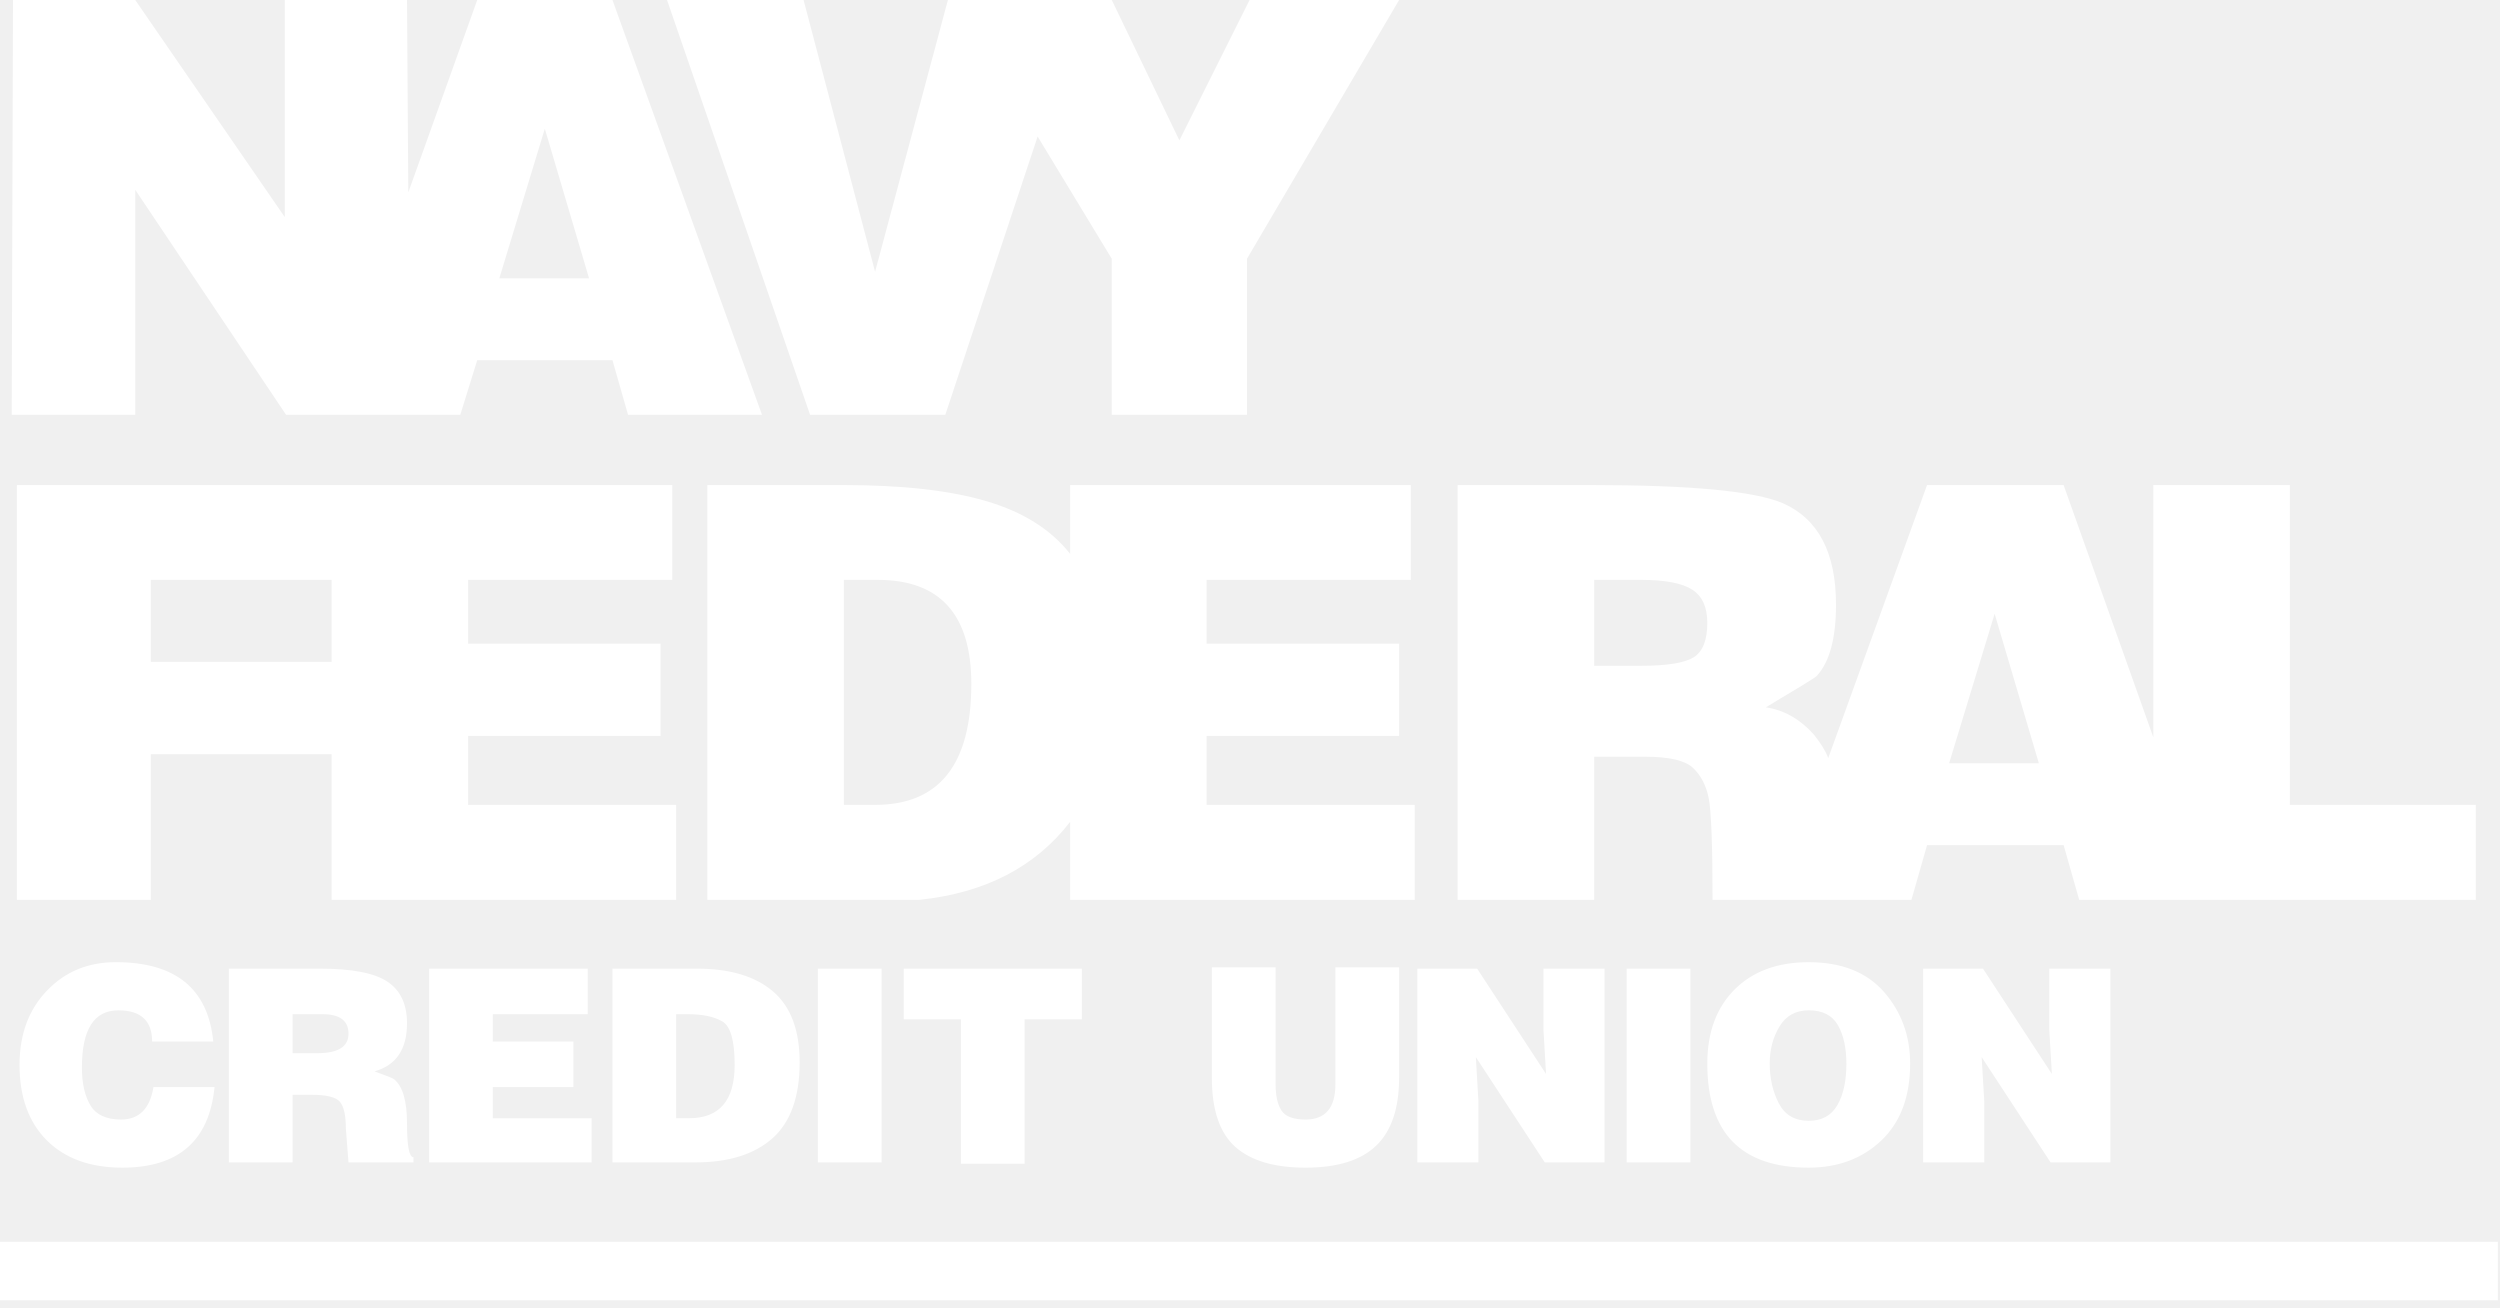
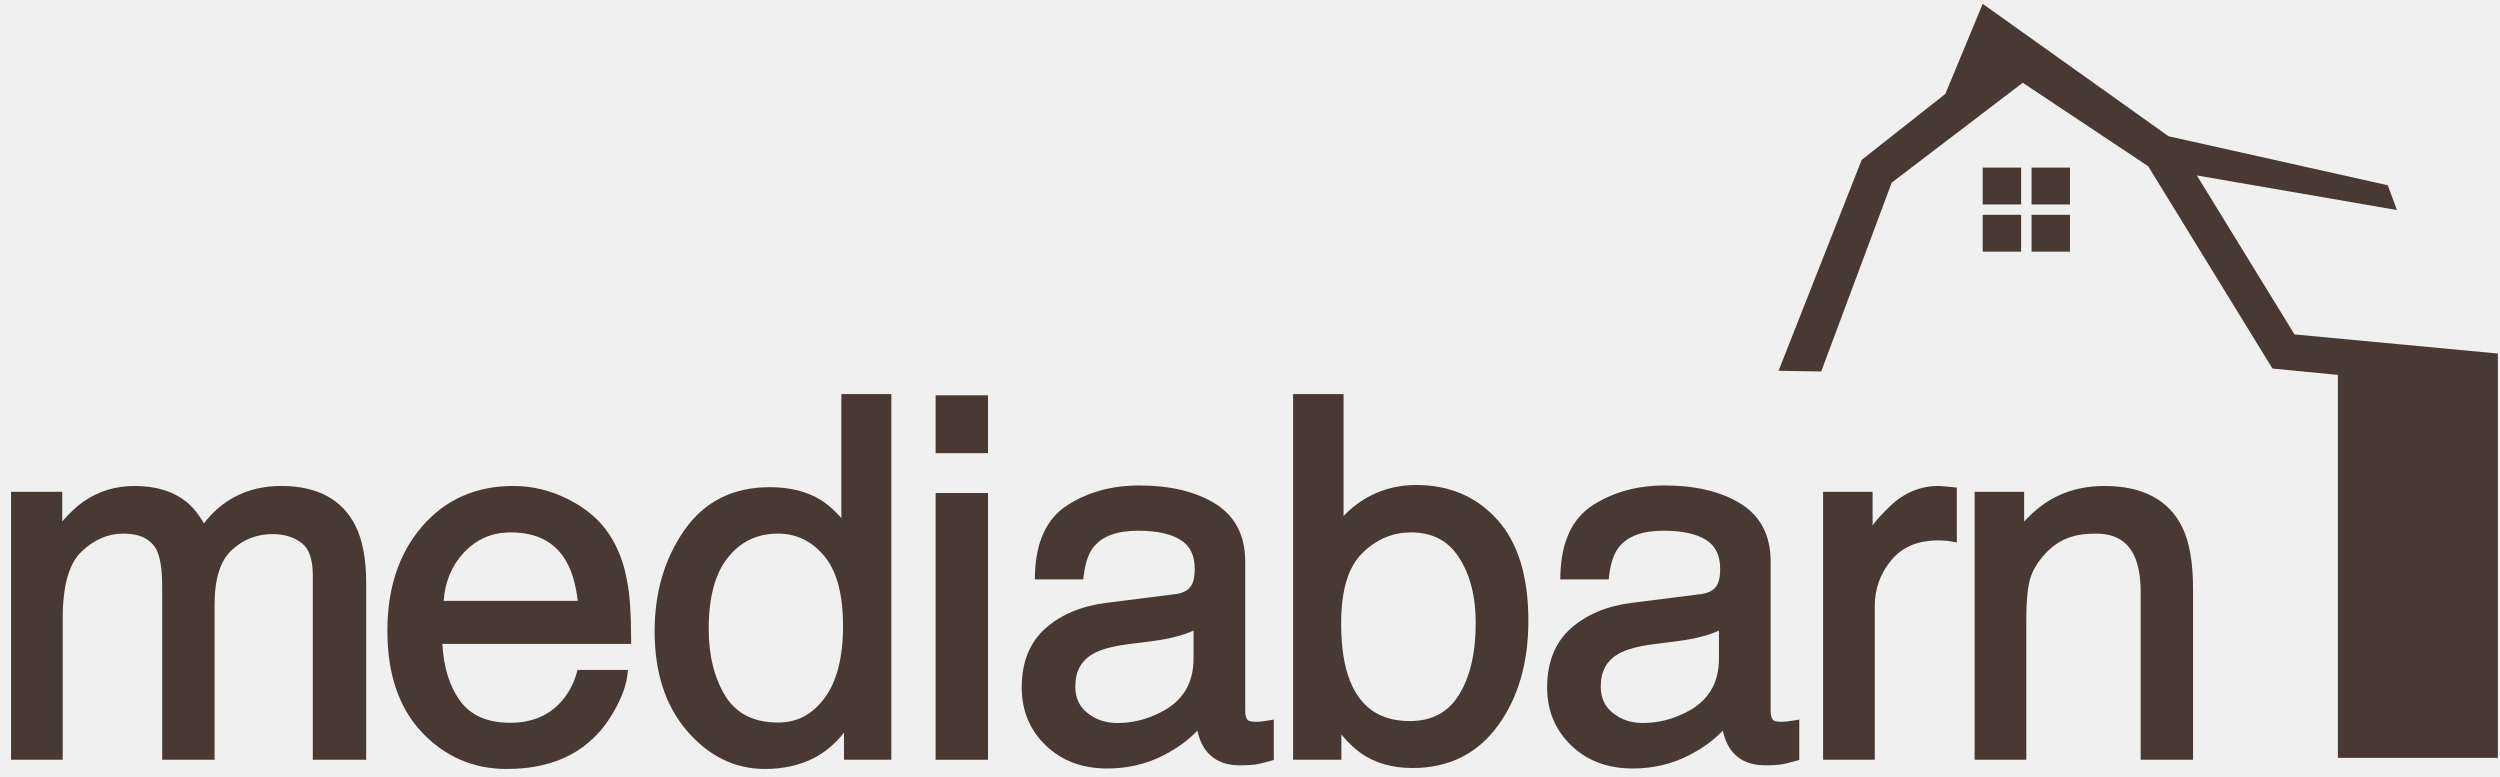
- <svg xmlns="http://www.w3.org/2000/svg" width="153" height="80" viewBox="0 0 153 80" fill="none">
-   <path d="M19.736 62.069C20.797 62.069 21.328 62.464 21.328 63.264C21.328 64.056 20.691 64.456 19.418 64.456H17.906V62.069H19.736ZM152.87 79.576V75.998H0V79.576H152.87ZM7.083 58.885C5.383 58.885 3.976 59.469 2.865 60.636C1.749 61.803 1.195 63.314 1.195 65.174C1.195 67.131 1.75 68.673 2.865 69.79C3.976 70.897 5.516 71.461 7.481 71.461C10.928 71.461 12.81 69.81 13.13 66.527H9.391C9.179 67.853 8.513 68.516 7.402 68.516C6.498 68.516 5.875 68.219 5.529 67.641C5.183 67.052 5.013 66.287 5.013 65.332C5.013 62.999 5.754 61.833 7.242 61.833C8.621 61.833 9.31 62.471 9.31 63.741H13.052C12.733 60.506 10.743 58.885 7.083 58.885ZM20.809 67.438C21.047 67.733 21.167 68.277 21.167 69.069L21.327 71.138H25.306V70.822C25.039 70.822 24.909 70.129 24.909 68.752C24.909 67.372 24.641 66.469 24.113 66.047C24.059 65.993 23.661 65.835 22.919 65.568C24.244 65.197 24.909 64.213 24.909 62.627C24.909 61.46 24.511 60.611 23.715 60.081C22.92 59.547 21.539 59.281 19.577 59.281H14.007V71.138H17.906V67.002H19.099C19.998 67.002 20.569 67.148 20.809 67.438ZM36.207 68.436H30.16V66.527H35.094V63.74H30.16V62.069H35.97V59.282H26.261V71.139H36.207V68.436ZM47.269 69.67C48.381 68.682 48.939 67.131 48.939 65.015C48.939 63.049 48.395 61.605 47.309 60.675C46.221 59.745 44.669 59.281 42.655 59.281H37.483V71.138H42.573C44.59 71.138 46.154 70.65 47.269 69.67ZM53.954 59.281H50.054V71.138H53.954V59.281ZM58.808 62.385V71.221H62.707V62.385H66.209V59.281H55.307V62.385H58.808ZM75.597 70.186C76.551 71.035 77.983 71.461 79.897 71.461C81.858 71.461 83.303 71.006 84.232 70.106C85.161 69.202 85.625 67.823 85.625 65.965V59.202H81.726V66.365C81.726 67.798 81.115 68.516 79.898 68.516C79.154 68.516 78.661 68.328 78.424 67.962C78.185 67.587 78.067 67.053 78.067 66.365V59.202H74.166V65.965C74.166 67.93 74.644 69.335 75.597 70.186ZM86.74 59.281V71.138H90.479V67.398L90.322 64.694L94.539 71.138H98.199V59.281H94.46V63.028L94.618 65.727L90.402 59.281H86.74ZM103.451 59.281H99.552V71.138H103.451V59.281ZM106.158 60.556C105.042 61.673 104.487 63.186 104.487 65.094C104.487 69.335 106.555 71.461 110.695 71.461C112.497 71.461 113.981 70.897 115.147 69.79C116.314 68.673 116.9 67.111 116.9 65.094C116.9 63.394 116.371 61.942 115.309 60.715C114.246 59.501 112.709 58.886 110.696 58.886C108.783 58.885 107.268 59.446 106.158 60.556ZM117.696 59.281V71.138H121.437V67.398L121.277 64.694L125.495 71.138H129.155V59.281H125.416V63.028L125.575 65.727L121.359 59.281H117.696ZM46.634 25.385L37.483 0H29.206L24.988 11.774L24.909 0H17.428V13.286L8.277 0H0.796L0.717 25.385H8.277V11.616L17.507 25.385H28.17L29.206 22.045H37.483L38.436 25.385H46.634ZM53.555 16.632L49.179 0.001H40.823L49.577 25.386H57.853L63.503 8.354L68.04 15.837V25.386H76.316V15.836L85.625 0H76.474L72.178 8.591L68.04 0H58.012L53.555 16.632ZM1.034 55.071H9.231V46.155H20.293V55.071H41.38V49.259H28.648V45.038H40.426V39.392H28.648V35.489H41.143V29.686H1.034V55.071ZM43.29 29.686V55.071H56.262C60.293 54.646 63.369 53.053 65.492 50.296V55.071H86.582V49.259H73.846V45.038H85.625V39.392H73.846V35.489H86.342V29.686H65.492V33.897C64.326 32.414 62.628 31.342 60.399 30.68C58.17 30.018 55.254 29.686 51.647 29.686H43.29ZM117.935 29.686L111.889 46.391C111.728 45.966 111.435 45.492 111.011 44.958C110.162 44.008 109.179 43.451 108.068 43.288C110.029 42.122 111.062 41.488 111.172 41.38C111.967 40.529 112.364 39.076 112.364 37.001C112.364 33.817 111.278 31.751 109.103 30.793C107.352 30.05 103.451 29.686 97.405 29.686H89.207V55.071H97.564V46.312H100.668C102.151 46.312 103.134 46.539 103.611 46.994C104.088 47.439 104.408 48.052 104.568 48.823C104.725 49.593 104.808 51.669 104.808 55.07H116.979L117.937 51.723H126.294L127.246 55.07H151.52V49.258H140.138V29.686H131.783V45.121L126.293 29.686H117.935ZM9.231 40.505V35.488H20.293V40.505H9.231ZM112.484 62.748C112.827 63.355 112.999 64.136 112.999 65.094C112.999 66.152 112.815 67.002 112.444 67.64C112.072 68.277 111.491 68.593 110.694 68.593C109.844 68.593 109.234 68.237 108.862 67.521C108.492 66.805 108.307 65.994 108.307 65.094C108.307 64.243 108.503 63.488 108.902 62.826C109.299 62.163 109.898 61.832 110.694 61.832C111.542 61.831 112.137 62.137 112.484 62.748ZM53.716 35.488C57.535 35.488 59.445 37.613 59.445 41.853C59.445 46.791 57.481 49.258 53.555 49.258H51.646V35.488H53.716ZM42.096 62.069C42.998 62.069 43.7 62.217 44.204 62.509C44.709 62.799 44.961 63.69 44.961 65.173C44.961 67.346 44.032 68.435 42.175 68.435H41.38V62.069H42.096ZM100.428 35.488C101.91 35.488 102.96 35.691 103.569 36.09C104.18 36.485 104.487 37.163 104.487 38.116C104.487 39.179 104.207 39.881 103.653 40.227C103.092 40.573 102.022 40.746 100.429 40.746H97.563V35.487L100.428 35.488ZM122.072 37.564L124.778 46.712H119.286L122.072 37.564ZM33.343 7.878L36.05 17.033H30.559L33.343 7.878Z" fill-rule="evenodd" clip-rule="evenodd" fill="white" />
+ <svg xmlns="http://www.w3.org/2000/svg" width="161" height="50" viewBox="0 0 161 50" fill="none">
+   <g clip-path="url(#clip0_2023_13258)">
+     <path d="M127.686 0.247L139.652 8.774L153.769 11.93L154.365 13.527L141.477 11.299L147.765 21.536L160.862 22.768V48.806H150.559V24.144L146.345 23.733L138.343 10.705L130.266 5.33L128.002 7.055L121.826 11.761L117.286 23.924L114.539 23.879L119.893 10.295L125.279 6.05L127.686 0.247ZM133.307 13.834V16.208H130.833V13.834H133.307ZM130.16 13.834V16.208H127.686V13.834H130.16ZM133.307 10.793V13.167H130.833V10.793H133.307ZM130.16 10.793V13.167H127.686V10.793H130.16Z" fill-rule="evenodd" clip-rule="evenodd" fill="#483933" />
+     <path d="M18.104 31.296C20.432 31.296 22.047 32.159 22.901 33.881C23.356 34.797 23.581 36.013 23.581 37.529V48.929H20.144V37.045C20.144 36.009 19.897 35.324 19.423 34.967C18.919 34.587 18.301 34.396 17.562 34.396C16.535 34.396 15.658 34.74 14.917 35.432C14.19 36.112 13.818 37.275 13.818 38.934V48.929H10.443V37.748C10.443 36.653 10.315 35.864 10.073 35.395C9.701 34.709 9.004 34.365 7.938 34.365C6.956 34.365 6.063 34.748 5.249 35.524C4.45 36.285 4.039 37.705 4.039 39.792V48.929H0.711V31.671H4.008V33.575C4.499 33.019 4.957 32.593 5.384 32.296C6.349 31.63 7.445 31.296 8.667 31.296C10.047 31.296 11.171 31.642 12.03 32.341C12.431 32.672 12.799 33.126 13.133 33.702C13.72 32.945 14.396 32.368 15.161 31.974C16.037 31.521 17.019 31.296 18.104 31.296Z" fill="#483933" />
+     <path d="M33.059 31.296C34.279 31.296 35.462 31.584 36.605 32.16C37.751 32.737 38.629 33.489 39.234 34.414C39.814 35.289 40.199 36.309 40.389 37.456C40.559 38.25 40.643 39.494 40.643 41.197V41.468H28.489C28.572 42.983 28.951 44.199 29.619 45.12C30.309 46.071 31.379 46.547 32.858 46.547C34.24 46.547 35.329 46.093 36.143 45.186C36.612 44.655 36.943 44.041 37.139 43.341L37.194 43.144H40.444L40.408 43.446C40.332 44.097 40.08 44.813 39.657 45.596C39.236 46.374 38.762 47.014 38.237 47.51C37.354 48.377 36.261 48.963 34.968 49.265C34.274 49.437 33.493 49.522 32.625 49.522C30.485 49.522 28.663 48.735 27.177 47.167C25.689 45.599 24.948 43.411 24.948 40.62C24.948 37.873 25.692 35.63 27.184 33.902C28.682 32.167 30.647 31.296 33.059 31.296ZM32.889 34.287C31.682 34.287 30.678 34.722 29.862 35.599C29.096 36.42 28.666 37.449 28.571 38.695H37.207C37.084 37.651 36.841 36.813 36.482 36.179C35.768 34.915 34.583 34.287 32.889 34.287Z" fill="#483933" />
+     <path d="M57.402 25.38V48.929H54.353V47.182C53.79 47.895 53.151 48.437 52.437 48.806C51.508 49.284 50.449 49.522 49.261 49.522C47.331 49.522 45.656 48.703 44.253 47.08C42.854 45.461 42.157 43.314 42.157 40.651C42.157 38.162 42.79 35.999 44.057 34.167C45.343 32.308 47.19 31.374 49.571 31.374C50.889 31.374 52.003 31.657 52.906 32.227C53.298 32.474 53.723 32.852 54.183 33.362V25.38H57.402ZM50.097 34.365C48.773 34.365 47.711 34.87 46.89 35.888C46.06 36.916 45.64 38.45 45.64 40.495C45.64 42.237 46.005 43.686 46.73 44.847C47.433 45.971 48.554 46.531 50.129 46.531C51.333 46.531 52.316 46.013 53.097 44.962C53.89 43.895 54.291 42.346 54.291 40.308C54.291 38.254 53.879 36.75 53.069 35.792C52.262 34.837 51.278 34.365 50.097 34.365Z" fill="#483933" />
+     <path d="M63.628 31.749V48.929H60.254V31.749H63.628ZM63.628 25.458V29.183H60.254V25.458H63.628Z" fill="#483933" />
+     <path d="M73.351 31.265C75.35 31.265 76.984 31.651 78.25 32.429C79.54 33.229 80.191 34.483 80.191 36.155V45.787C80.191 46.028 80.237 46.21 80.323 46.338C80.381 46.425 80.549 46.484 80.851 46.484C80.966 46.484 81.096 46.477 81.243 46.462C81.391 46.447 81.549 46.425 81.719 46.395L82.035 46.338V48.941L81.84 48.997C81.394 49.125 81.053 49.205 80.81 49.239C80.569 49.272 80.248 49.288 79.844 49.288C78.795 49.288 78.01 48.902 77.524 48.131C77.346 47.847 77.209 47.487 77.109 47.052C76.551 47.649 75.83 48.176 74.946 48.633C73.843 49.205 72.628 49.491 71.305 49.491C69.698 49.491 68.373 48.995 67.345 48.003C66.315 47.01 65.798 45.761 65.798 44.272C65.798 42.648 66.308 41.372 67.33 40.464C68.334 39.573 69.645 39.026 71.256 38.822L75.703 38.26C76.258 38.188 76.606 37.968 76.782 37.596C76.885 37.389 76.94 37.069 76.94 36.639C76.94 35.77 76.645 35.163 76.05 34.783C75.422 34.383 74.502 34.178 73.289 34.178C71.908 34.178 70.954 34.543 70.401 35.261C70.095 35.653 69.888 36.258 69.79 37.077L69.762 37.315H66.643L66.65 37.038C66.704 34.894 67.407 33.376 68.767 32.516C70.088 31.681 71.617 31.265 73.351 31.265ZM76.863 40.607C76.579 40.742 76.253 40.859 75.885 40.959C75.335 41.108 74.796 41.214 74.268 41.278L72.58 41.496C71.6 41.627 70.871 41.832 70.4 42.103C69.629 42.543 69.25 43.233 69.25 44.21C69.25 44.941 69.508 45.502 70.031 45.918C70.571 46.348 71.21 46.562 71.956 46.562C72.895 46.562 73.805 46.343 74.689 45.903C76.147 45.188 76.863 44.039 76.863 42.415V40.607Z" fill="#483933" />
+     <path d="M86.525 25.38V33.234C87.052 32.675 87.651 32.227 88.321 31.894C89.206 31.454 90.166 31.233 91.199 31.233C93.34 31.233 95.089 31.98 96.428 33.469C97.764 34.955 98.427 37.129 98.427 39.98C98.427 42.678 97.775 44.929 96.469 46.726C95.147 48.545 93.304 49.46 90.967 49.46C89.653 49.46 88.535 49.137 87.62 48.49C87.224 48.211 86.813 47.815 86.385 47.303V48.929H83.274V25.38H86.525ZM90.874 34.287C89.675 34.287 88.629 34.732 87.723 35.63C86.827 36.518 86.37 38.011 86.37 40.12C86.37 41.66 86.561 42.901 86.939 43.844C87.632 45.583 88.901 46.437 90.796 46.437C92.213 46.437 93.255 45.88 93.954 44.754C94.674 43.594 95.037 42.051 95.037 40.12C95.037 38.411 94.675 37.005 93.957 35.897C93.258 34.82 92.241 34.287 90.874 34.287Z" fill="#483933" />
+     <path d="M121.736 32.58C122.633 31.726 123.675 31.296 124.851 31.296C124.912 31.296 125.005 31.302 125.136 31.312C125.263 31.323 125.476 31.344 125.777 31.375L126.019 31.401V34.936L125.7 34.876C125.544 34.846 125.401 34.827 125.272 34.817C125.14 34.807 124.994 34.802 124.835 34.802C123.506 34.802 122.503 35.225 121.803 36.071C121.089 36.933 120.734 37.92 120.734 39.043V48.929H117.406V31.671H120.595V33.833C120.881 33.449 121.261 33.032 121.736 32.58Z" fill="#483933" />
+     <path d="M135.509 31.296C137.96 31.296 139.647 32.173 140.523 33.926C140.999 34.875 141.233 36.211 141.233 37.935V48.929H137.859V38.122C137.859 37.14 137.716 36.357 137.436 35.773C136.987 34.83 136.184 34.365 134.982 34.365C134.347 34.365 133.831 34.429 133.432 34.557C132.719 34.77 132.092 35.198 131.546 35.846C131.107 36.367 130.825 36.899 130.696 37.443C130.562 38.007 130.494 38.828 130.494 39.902V48.929H127.166V31.671H130.354V33.587C131.022 32.863 131.725 32.321 132.463 31.963C133.379 31.518 134.395 31.296 135.509 31.296Z" fill="#483933" />
+     <path d="M107.189 31.265C109.187 31.265 110.821 31.651 112.088 32.429C113.378 33.229 114.029 34.483 114.029 36.155V45.787C114.029 46.028 114.075 46.21 114.161 46.338C114.219 46.425 114.387 46.484 114.689 46.484C114.804 46.484 114.934 46.477 115.081 46.462C115.229 46.447 115.387 46.425 115.557 46.395L115.873 46.338V48.941L115.678 48.997C115.232 49.125 114.891 49.205 114.648 49.239C114.407 49.272 114.086 49.288 113.682 49.288C112.633 49.288 111.848 48.902 111.362 48.131C111.184 47.847 111.047 47.487 110.947 47.052C110.389 47.649 109.668 48.176 108.784 48.633C107.681 49.205 106.466 49.491 105.143 49.491C103.536 49.491 102.211 48.995 101.183 48.003C100.153 47.01 99.636 45.761 99.636 44.272C99.636 42.648 100.146 41.372 101.168 40.464C102.172 39.573 103.483 39.026 105.094 38.822L109.541 38.26C110.096 38.188 110.444 37.968 110.62 37.596C110.723 37.389 110.778 37.069 110.778 36.639C110.778 35.77 110.482 35.163 109.888 34.783C109.26 34.383 108.34 34.178 107.127 34.178C105.746 34.178 104.792 34.543 104.239 35.261C103.933 35.653 103.726 36.258 103.628 37.077L103.6 37.315H100.481L100.488 37.038C100.542 34.894 101.245 33.376 102.605 32.516C103.925 31.681 105.455 31.265 107.189 31.265ZM110.701 40.607C110.417 40.742 110.091 40.859 109.723 40.959C109.173 41.108 108.634 41.214 108.106 41.278L106.418 41.496C105.437 41.627 104.709 41.832 104.238 42.103C103.466 42.543 103.088 43.233 103.088 44.21C103.088 44.941 103.346 45.502 103.869 45.918C104.409 46.348 105.048 46.562 105.794 46.562C106.733 46.562 107.643 46.343 108.527 45.903C109.985 45.188 110.701 44.039 110.701 42.415V40.607Z" fill="#483933" />
+   </g>
+   <defs>
+     <clipPath id="clip0_2023_13258">
+       <rect width="161" height="50" fill="white" />
+     </clipPath>
+   </defs>
</svg>
